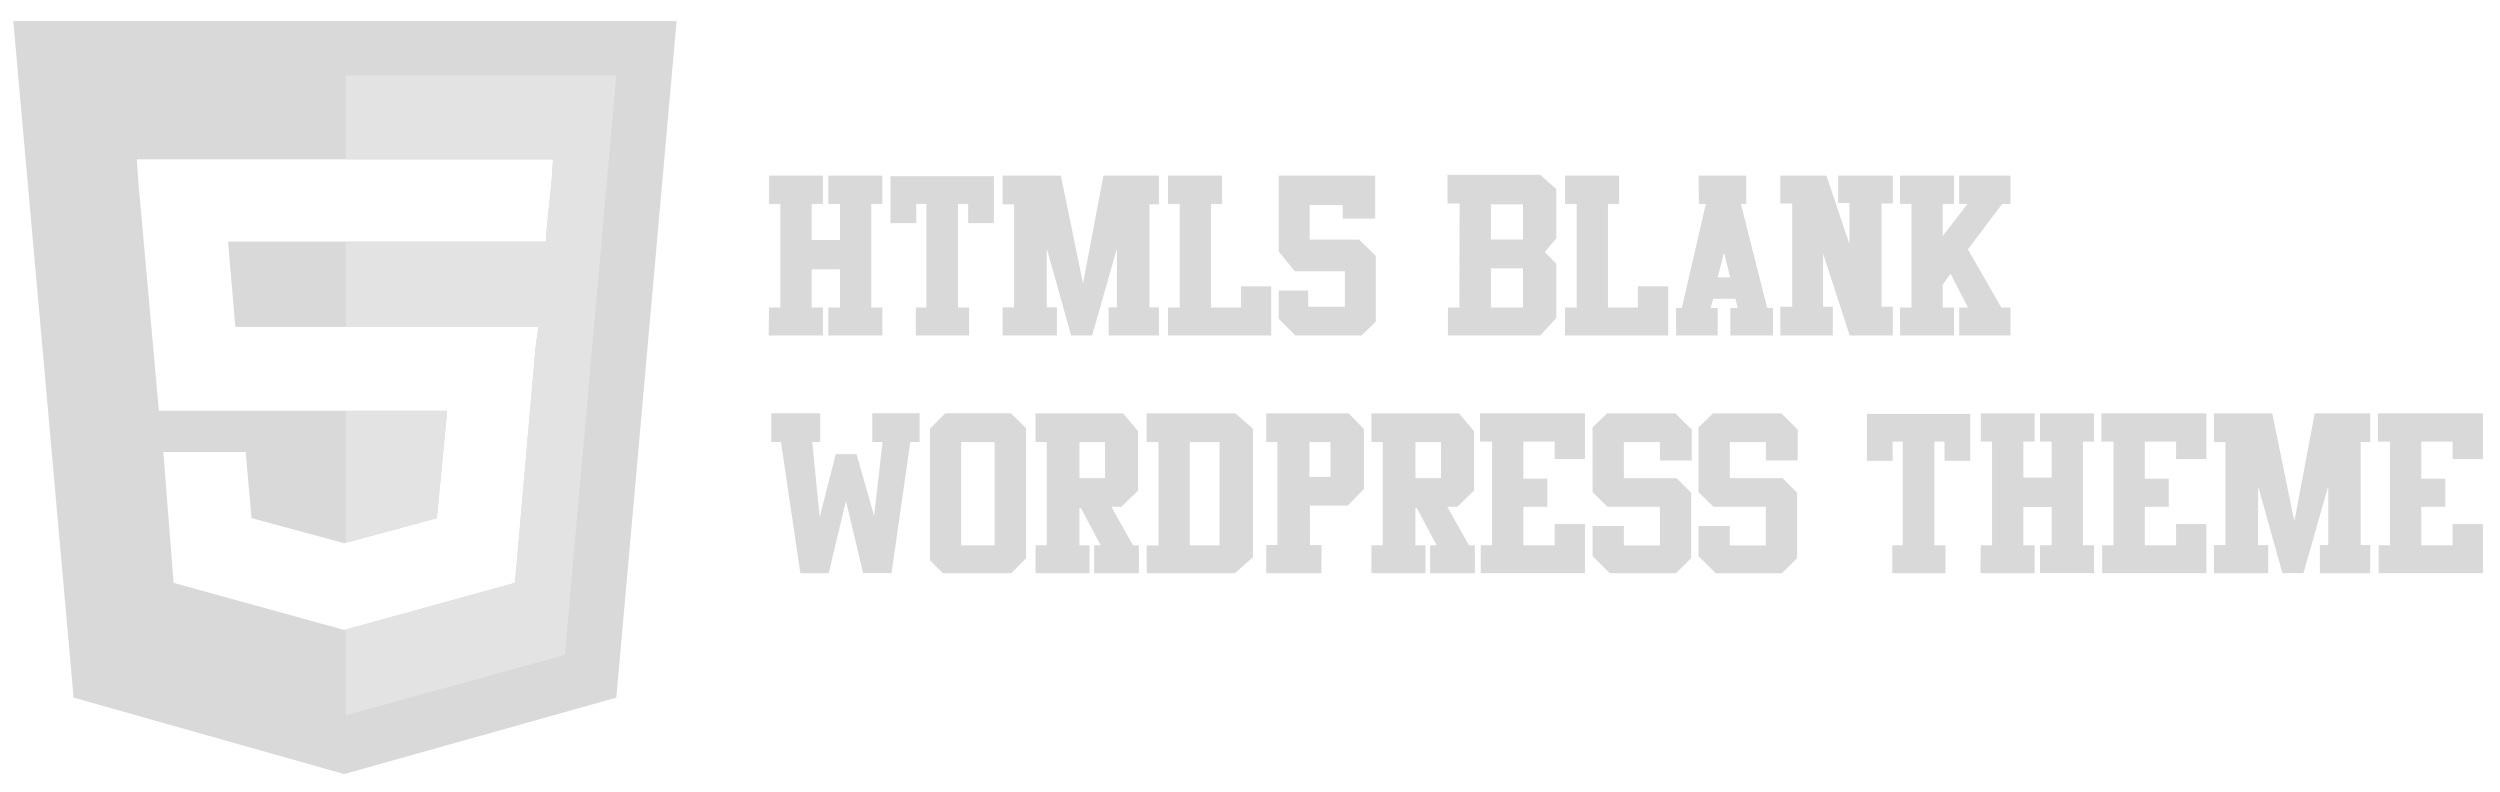
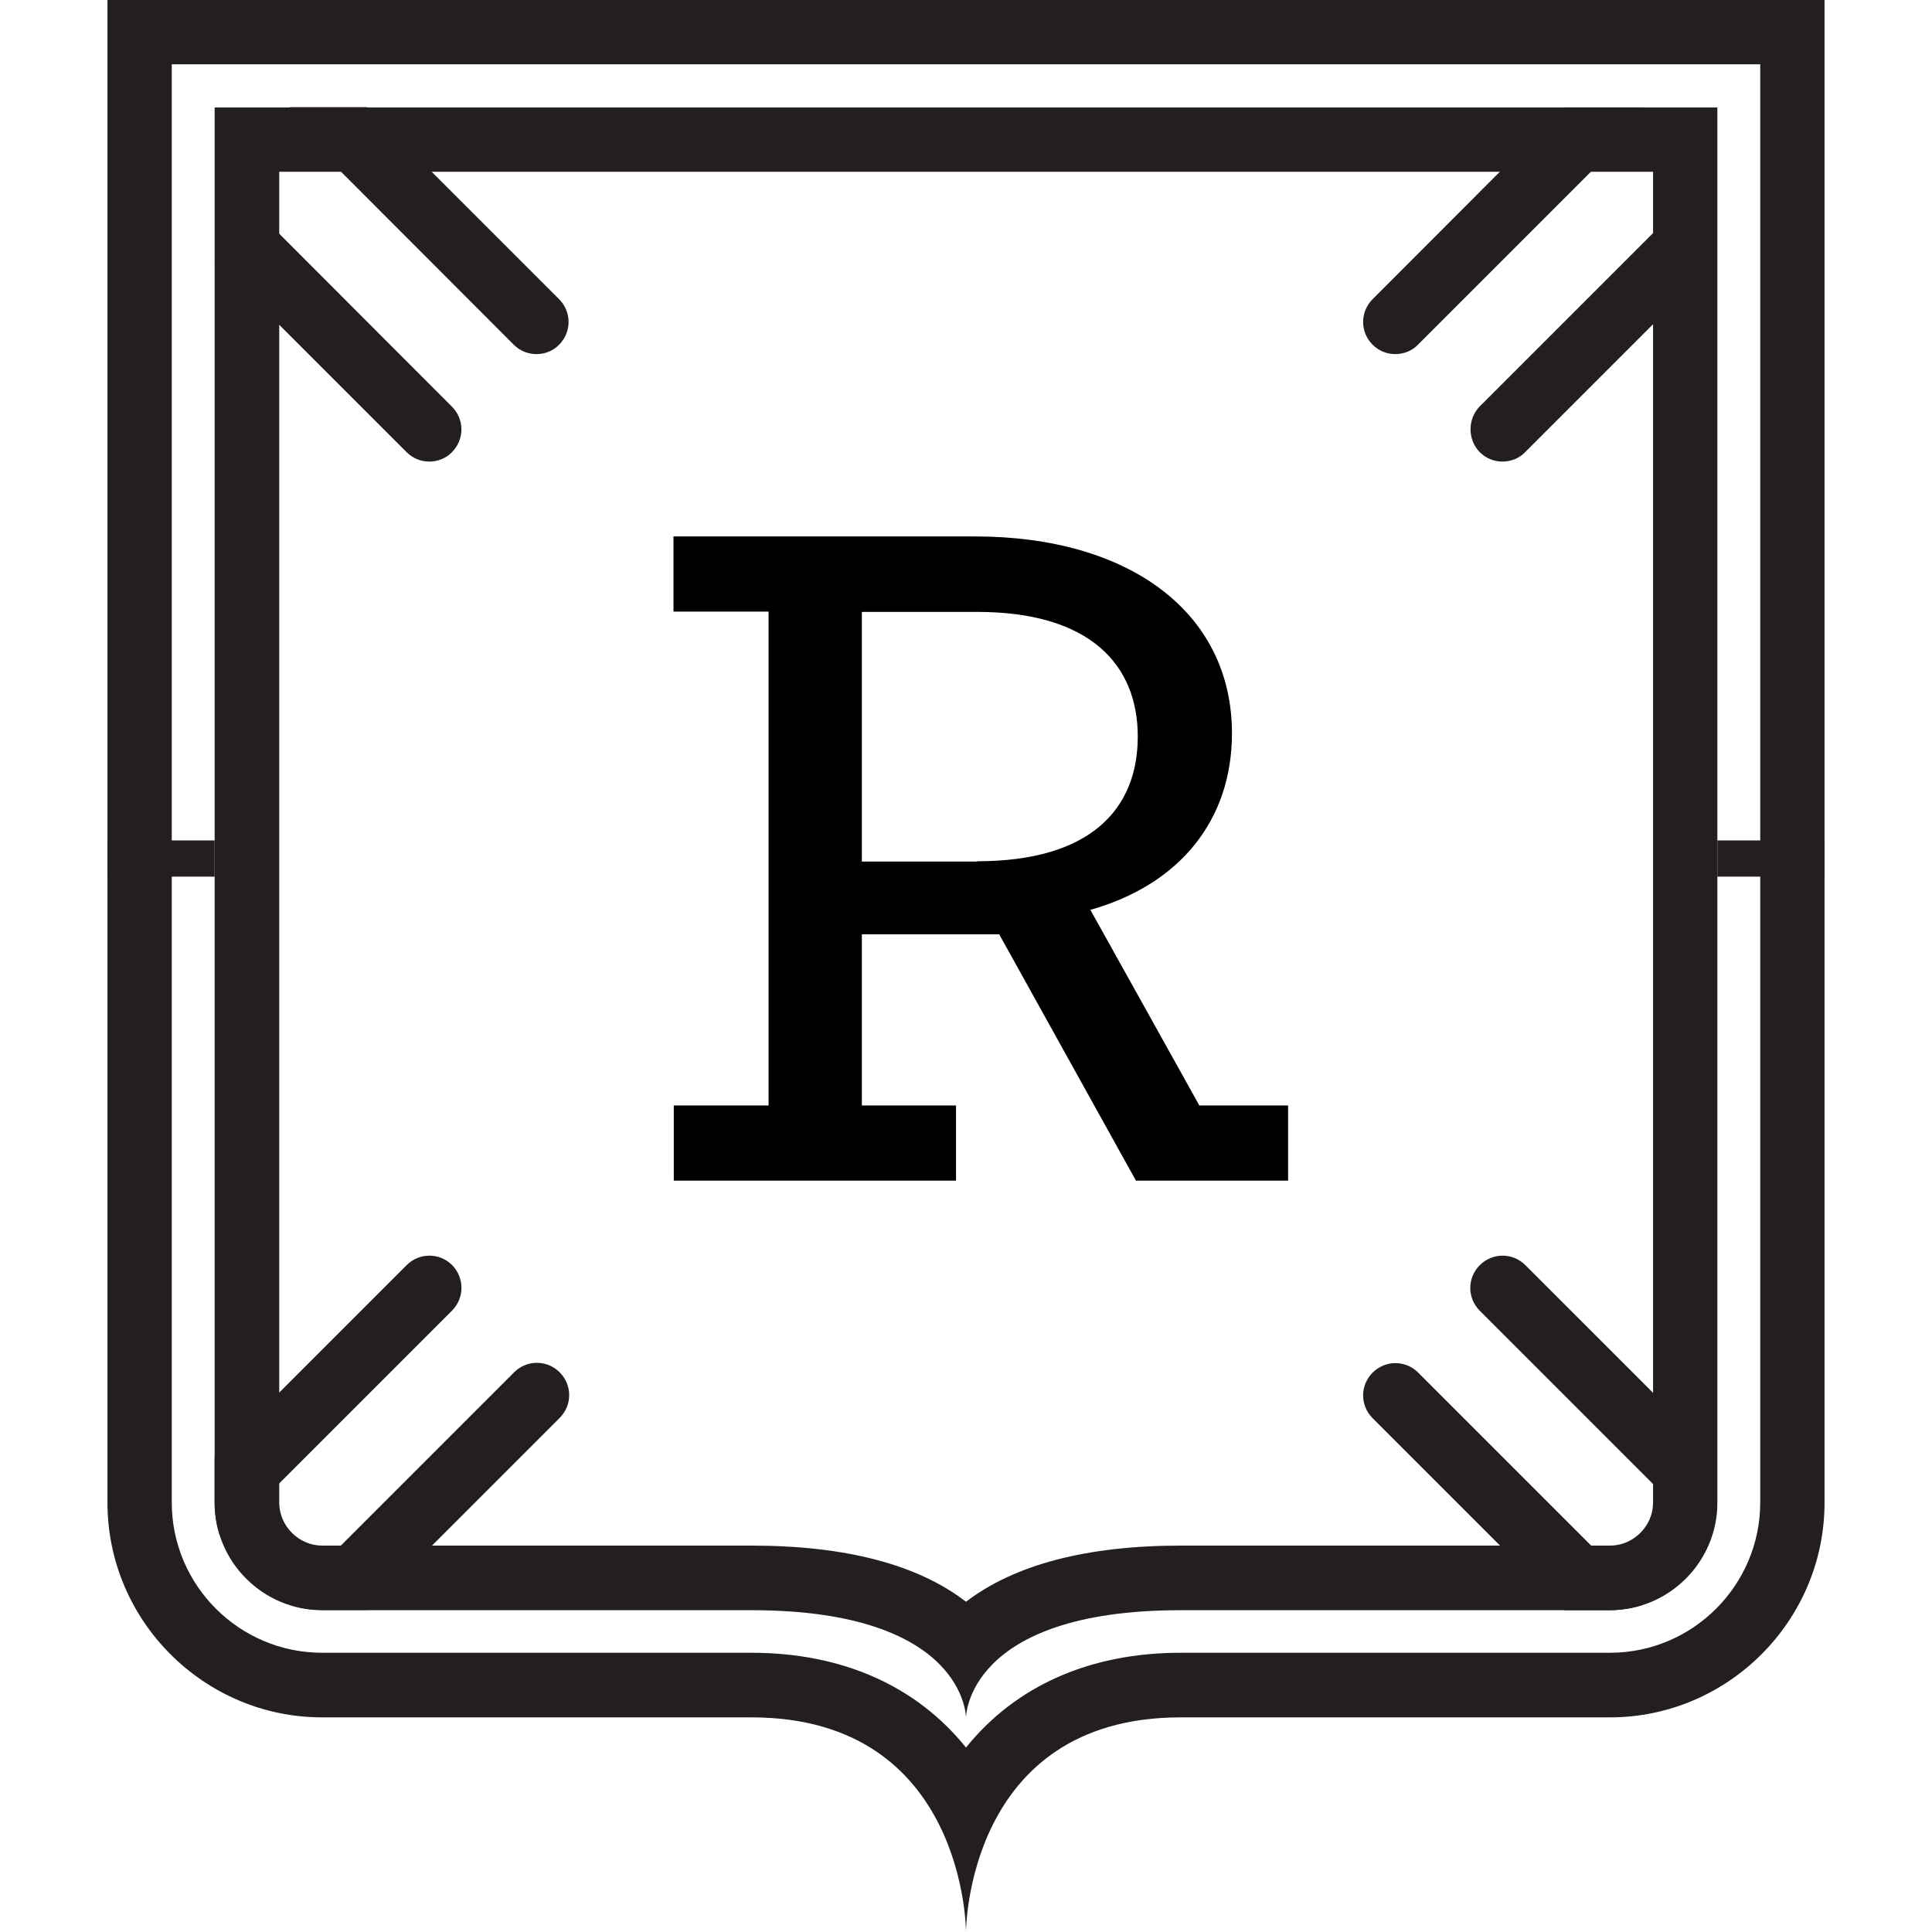
- <svg xmlns="http://www.w3.org/2000/svg" version="1.1" id="Layer_1" x="0px" y="0px" width="300px" height="95px" viewBox="-61.75 -24.158 300 95" enable-background="new -61.75 -24.158 300 95" xml:space="preserve">
-   <path fill="#D9D9D9" d="M-60.155-21.633l7.236,81.19l32.475,9.176l32.652-9.176l7.236-81.19H-60.155z M4.441-2.394L3.91,2.724  L3.735,4.84h-24.179l0,0h-13.944l0.883,10.237h13.237H0.027h2.824l-0.352,2.647L0.205,44.021l-0.176,1.766l-20.297,5.6v0.049h-0.176  l-20.473-5.646l-1.236-15.708h4.588h5.293l0.708,7.939l11.12,3.003l0.176-0.048l10.943-2.952l1.236-12.885h-12.178h-22.415  l-2.472-27.531l-0.176-2.65h24.886h0.176H4.618L4.441-2.394z" />
-   <polygon fill="#E3E3E3" points="-8.091,25.137 -20.268,25.137 -20.268,25.137 -20.268,40.975 -9.327,38.022 " />
-   <polygon fill="#E3E3E3" points="-20.268,-15.104 -20.268,-5.042 4.618,-5.042 4.441,-2.394 3.91,2.724 3.735,4.842 -20.268,4.842   -20.268,15.077 0.027,15.077 2.851,15.077 2.499,17.724 0.205,44.022 0.029,45.788 -20.268,51.388 -20.268,61.674 6.03,54.435   12.206,-15.104 " />
-   <g enable-background="new    ">
-     <path fill="#D9D9D9" d="M35.648,8.159v4.586h1.354v3.351h-6.514l0.048-3.351h1.354V0.313h-1.354v-3.399h6.466v3.399h-1.354V4.64   h3.4V0.313h-1.403v-3.399h6.489v3.399h-1.332v7.812v4.621h1.332v3.351h-6.489v-3.351h1.403V8.159H35.648z" />
-     <path fill="#D9D9D9" d="M54.547,16.097h-6.395v-3.351h1.26V0.313h-1.213v2.305h-3.091v-5.634h12.408v5.634h-3.091V0.313h-1.214   v12.432h1.332L54.547,16.097L54.547,16.097z" />
-     <path fill="#D9D9D9" d="M70.657-3.085h6.662V0.36h-1.139v12.363h1.139v3.375h-6.037v-3.375h0.999V5.663l-2.973,10.436h-2.52   L63.863,5.663v7.061h1.213v3.375h-6.514v-3.375h1.379V0.362h-1.379v-3.447h6.996l2.655,12.954L70.657-3.085z" />
-     <path fill="#D9D9D9" d="M83.57,12.746h3.59v-2.545h3.635v5.896H78.411v-3.351h1.403V0.313h-1.403v-3.399h6.49v3.399h-1.332   L83.57,12.746L83.57,12.746z" />
-     <path fill="#D9D9D9" d="M93.624,8.396L91.7,6.024v-9.109h11.573v5.158h-3.898V0.457h-3.97v4.136h5.941l1.998,1.95v7.892   l-1.71,1.664h-7.94l-1.998-1.998v-3.399h3.54v1.951h4.399V8.396H93.624L93.624,8.396z" />
-     <path fill="#D9D9D9" d="M123.077,16.097H112v-3.351h1.377l0.025-12.48h-1.45v-3.446h11.125l1.928,1.708v5.913l-1.381,1.637   l1.381,1.424v6.505L123.077,16.097z M121.01,0.36h-3.853v4.23h3.853V0.36z M121.01,8.038h-3.853v4.708h3.853V8.038z" />
-     <path fill="#D9D9D9" d="M131.205,12.746h3.59v-2.545h3.638v5.896h-12.385v-3.351h1.402V0.313h-1.402v-3.399h6.49v3.399h-1.333   V12.746z" />
-     <path fill="#D9D9D9" d="M144.374,16.097h-4.992v-3.305h0.69l2.875-12.478h-0.833l-0.026-3.399h5.709v3.399h-0.643l3.161,12.478   h0.692v3.305h-5.113v-3.305h0.879l-0.26-1.091h-2.687l-0.286,1.091h0.833V16.097L144.374,16.097z M145.874,9.132l-0.738-2.971   l-0.762,2.971H145.874z" />
-     <path fill="#D9D9D9" d="M158.187,16.097h-6.299v-3.445h1.424V0.266h-1.424v-3.351h5.531l2.765,8.2v-4.92h-1.356v-3.28h6.559v3.351   h-1.35v12.386h1.35v3.445h-5.178l-3.188-9.818v6.37h1.166V16.097L158.187,16.097z" />
-     <path fill="#D9D9D9" d="M173.353,0.313v-3.399h6.156v3.399h-0.999l-4.114,5.454l4.016,6.978h1.098v3.351h-6.156v-3.351h1.05   l-2.093-4.065l-0.928,1.307v2.758h1.354v3.351h-6.467l-0.021-3.351h1.377V0.313h-1.377v-3.399h6.487v3.399h-1.356v3.85l2.973-3.85   H173.353z" />
+ <svg xmlns="http://www.w3.org/2000/svg" version="1.1" baseProfile="tiny" id="Layer_1" x="0px" y="0px" viewBox="0 0 640 640" xml:space="preserve">
+   <path fill="#231F20" d="M583.1,21.3v476.4c0,27.4-22.3,49.8-49.8,49.8H391.1c-30.1,0-54.7,11-71.1,31.4  c-16.4-20.4-41-31.4-71.1-31.4H106.7c-27.4,0-49.8-22.3-49.8-49.8V21.3H583.1 M604.4,0H35.6v497.8c0,39.1,32,71.1,71.1,71.1  c0,0,103.1,0,142.2,0C320,568.9,320,640,320,640s0-71.1,71.1-71.1h142.2c39.1,0,71.1-32,71.1-71.1V0L604.4,0z" />
+   <path fill="#231F20" d="M547.6,56.9v440.9c0,7.7-6.5,14.2-14.2,14.2H391.1c-31.1,0-55,6.3-71.1,18.6c-16.1-12.4-40-18.6-71.1-18.6  H106.7c-7.7,0-14.2-6.5-14.2-14.2V56.9H547.6 M568.9,35.6H71.1v462.2c0,19.6,16,35.6,35.6,35.6c0,0,96,0,142.2,0  c71.1,0,71.1,35.6,71.1,35.6s0-35.6,71.1-35.6h142.2c19.6,0,35.6-16,35.6-35.6V35.6L568.9,35.6z" />
+   <g>
+     <path d="M223.1,366.2h31.5V202.6h-31.5v-24.9H323c51.1,0,85.1,25.2,85.1,65.2c0,28.7-17.2,50.1-46.9,58.5l36.1,64.8h29.4v24.9   h-50.4L331,309.5h-45.5v56.7h31.2v24.9h-93.5V366.2z M323.7,285.3c37.8,0,53.2-17.5,53.2-41.3s-15.8-41.3-53.2-41.3h-38.2v82.7   H323.7z" />
  </g>
-   <g enable-background="new    ">
-     <path fill="#D9D9D9" d="M37.692,44.622h-3.4l-2.328-15.737H30.8v-3.448h5.871v3.448H35.72l0.894,9.005l1.928-7.558h2.487   l2.115,7.418l1.014-8.865h-1.235v-3.448h5.682v3.448h-1.117L45.229,44.62h-3.4l-2.068-8.653L37.692,44.622z" />
-     <path fill="#D9D9D9" d="M51.384,44.622l-1.545-1.546V27.29l1.832-1.853h7.892l1.807,1.781V42.84l-1.76,1.782H51.384z    M57.612,28.887h-4.018v12.405h4.018V28.887z" />
-     <path fill="#D9D9D9" d="M68.998,44.622h-6.489v-3.351h1.354V28.887h-1.354V25.44h10.504l1.81,2.141v7.128l-2.021,1.95h-1.188   l2.591,4.612h0.713v3.353h-5.372v-3.353h0.784l-2.377-4.469h-0.166v4.469H69L68.998,44.622L68.998,44.622z M70.854,28.887h-3.066   v4.326h3.066V28.887z" />
-     <path fill="#D9D9D9" d="M86.447,44.622H75.868l-0.024-3.327h1.426V28.887h-1.426V25.44h10.65l2.115,1.851v15.412L86.447,44.622z    M84.591,28.887h-3.566v12.405h3.566V28.887z" />
-     <path fill="#D9D9D9" d="M96.81,44.622h-6.606v-3.378h1.331V28.887h-1.331V25.44h9.872l1.846,1.871v7.21l-1.949,1.994h-4.543   l0.027,4.731h1.379L96.81,44.622z M97.904,28.887h-2.521v4.181h2.521V28.887z" />
-     <path fill="#D9D9D9" d="M109.313,44.622h-6.49v-3.351h1.354V28.887h-1.354V25.44h10.503l1.81,2.141v7.128l-2.018,1.95h-1.19   l2.591,4.612h0.715v3.353h-5.374v-3.353h0.785l-2.378-4.469H108.1v4.469h1.211v3.351H109.313z M111.168,28.887h-3.064v4.326h3.064   V28.887L111.168,28.887z" />
-     <path fill="#D9D9D9" d="M128.447,44.622h-12.504v-3.351h1.357V28.837h-1.449V25.44h12.596v5.49h-3.634v-2.092h-3.756v4.445h2.877   v3.378h-2.877v4.612h3.756V38.73h3.634V44.622z" />
-     <path fill="#D9D9D9" d="M129.353,38.964h3.757v2.331h4.326v-4.636h-6.281l-1.802-1.763v-7.765l1.761-1.691h8.175l1.976,1.957v3.7   h-3.828v-2.209h-4.326v4.326h6.322l1.76,1.76v7.845l-1.832,1.807h-7.939l-2.067-2.046V38.964L129.353,38.964z" />
-     <path fill="#D9D9D9" d="M142.069,38.964h3.754v2.331h4.325v-4.636h-6.282l-1.8-1.763v-7.765l1.759-1.691h8.178l1.974,1.957v3.7   h-3.826v-2.209h-4.327v4.326h6.323l1.758,1.76v7.845l-1.829,1.807h-7.939l-2.067-2.046L142.069,38.964L142.069,38.964z" />
-     <path fill="#D9D9D9" d="M171.713,44.622h-6.396v-3.351h1.262V28.837h-1.214v2.305h-3.089v-5.633h12.405v5.633h-3.092v-2.305h-1.214   v12.435h1.333L171.713,44.622L171.713,44.622z" />
-     <path fill="#D9D9D9" d="M181.053,36.683v4.589h1.354v3.351h-6.511l0.044-3.351h1.354V28.837h-1.354V25.44h6.467v3.396h-1.354v4.328   h3.396v-4.328h-1.401V25.44h6.487v3.396h-1.329v7.812v4.619h1.329v3.353h-6.487v-3.353h1.401v-4.585H181.053L181.053,36.683z" />
-     <path fill="#D9D9D9" d="M203.016,44.622h-12.503v-3.351h1.356V28.837h-1.452V25.44h12.599v5.49h-3.637v-2.092h-3.756v4.445h2.877   v3.378h-2.877v4.612h3.756V38.73h3.637V44.622L203.016,44.622z" />
-     <path fill="#D9D9D9" d="M216.014,25.44h6.661v3.446h-1.142v12.36h1.142v3.377h-6.037v-3.377h0.999v-7.06l-2.973,10.435h-2.52   l-2.921-10.435v7.06h1.21v3.377h-6.511v-3.377h1.377v-12.36h-1.377V25.44h6.995l2.655,12.954L216.014,25.44z" />
-     <path fill="#D9D9D9" d="M236.198,44.622h-12.504v-3.351h1.356V28.837h-1.452V25.44h12.6v5.49h-3.638v-2.092h-3.757v4.445h2.878   v3.378h-2.878v4.612h3.757V38.73h3.638V44.622L236.198,44.622z" />
+   <g>
+     <path fill="#231F20" d="M71.1,86.2l63.6,63.6c2.1,2.1,4.8,3.1,7.5,3.1s5.5-1,7.5-3.1c4.2-4.2,4.2-10.9,0-15.1L78.7,63.6   c-2.1-2.1-4.8-3.1-7.5-3.1V86.2z" />
+     <path fill="#231F20" d="M149.8,419.1c-4.2-4.2-10.9-4.2-15.1,0l-63.6,63.6v15.1c0,3.7,0.6,7.2,1.6,10.5c2.2-0.3,4.3-1.3,5.9-3   l71.1-71.1C153.9,430,153.9,423.3,149.8,419.1z" />
+     <path fill="#231F20" d="M106.7,533.3c0,0,5.7,0,15.1,0l63.6-63.6c4.2-4.2,4.2-10.9,0-15.1c-4.2-4.2-10.9-4.2-15.1,0l-71.1,71.1   c-1.7,1.7-2.7,3.8-3,5.9C99.5,532.8,103,533.3,106.7,533.3z" />
+     <path fill="#231F20" d="M170.2,114.2c2.1,2.1,4.8,3.1,7.5,3.1s5.5-1,7.5-3.1c4.2-4.2,4.2-10.9,0-15.1l-63.6-63.6H96   c0,2.7,1,5.5,3.1,7.5L170.2,114.2z" />
+     <path fill="#231F20" d="M454.7,99.1c-4.2,4.2-4.2,10.9,0,15.1c2.1,2.1,4.8,3.1,7.5,3.1s5.5-1,7.5-3.1l71.1-71.1   c2.1-2.1,3.1-4.8,3.1-7.5h-25.8L454.7,99.1z" />
+     <path fill="#231F20" d="M543.9,531.7c-0.3-2.2-1.3-4.3-3-5.9l-71.1-71.1c-4.2-4.2-10.9-4.2-15.1,0c-4.2,4.2-4.2,10.9,0,15.1   l63.6,63.6h15.1C537,533.3,540.5,532.8,543.9,531.7z" />
+     <path fill="#231F20" d="M490.2,149.8c2.1,2.1,4.8,3.1,7.5,3.1s5.5-1,7.5-3.1l63.6-63.6V60.4c-2.7,0-5.5,1-7.5,3.1l-71.1,71.1   C486.1,138.8,486.1,145.6,490.2,149.8z" />
+     <path fill="#231F20" d="M568.9,482.7l-63.6-63.6c-4.2-4.2-10.9-4.2-15.1,0c-4.2,4.2-4.2,10.9,0,15.1l71.1,71.1   c1.7,1.7,3.8,2.7,5.9,3c1-3.3,1.6-6.9,1.6-10.5V482.7z" />
  </g>
+   <line fill="none" stroke="#231F20" stroke-width="12" stroke-miterlimit="10" x1="35.6" y1="284.4" x2="71.1" y2="284.4" />
+   <line fill="none" stroke="#231F20" stroke-width="12" stroke-miterlimit="10" x1="568.9" y1="284.4" x2="604.4" y2="284.4" />
</svg>
